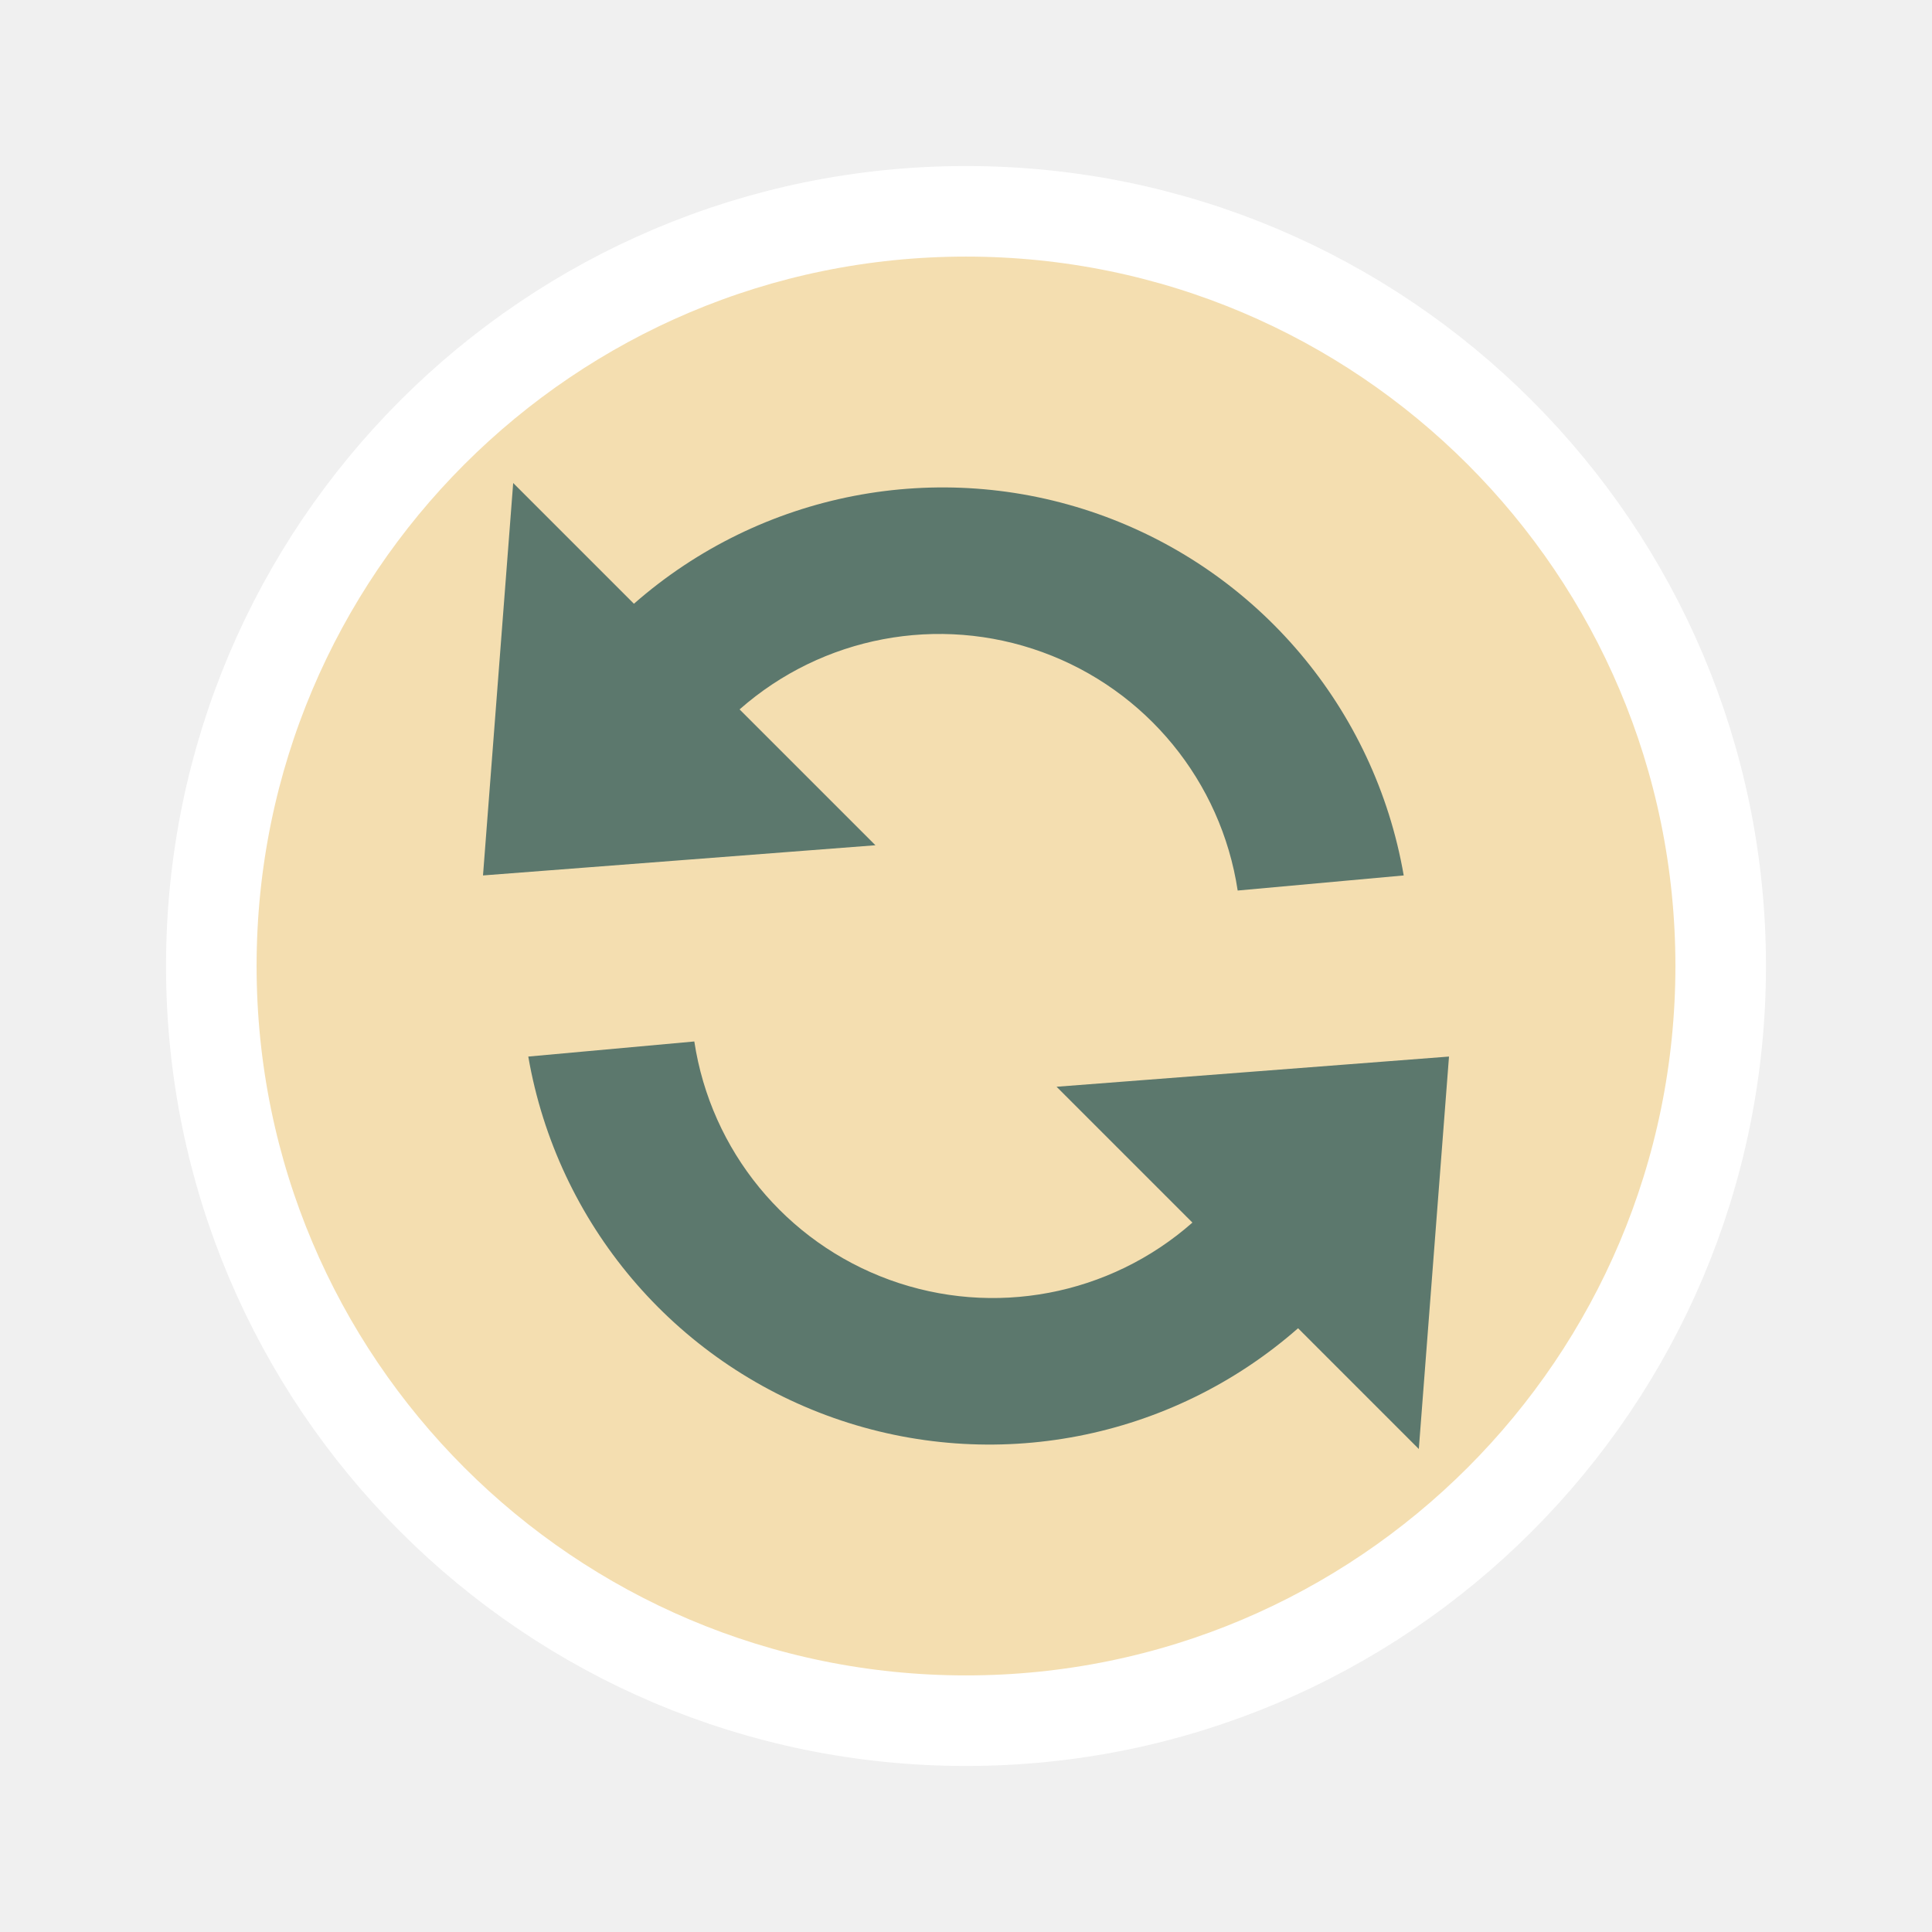
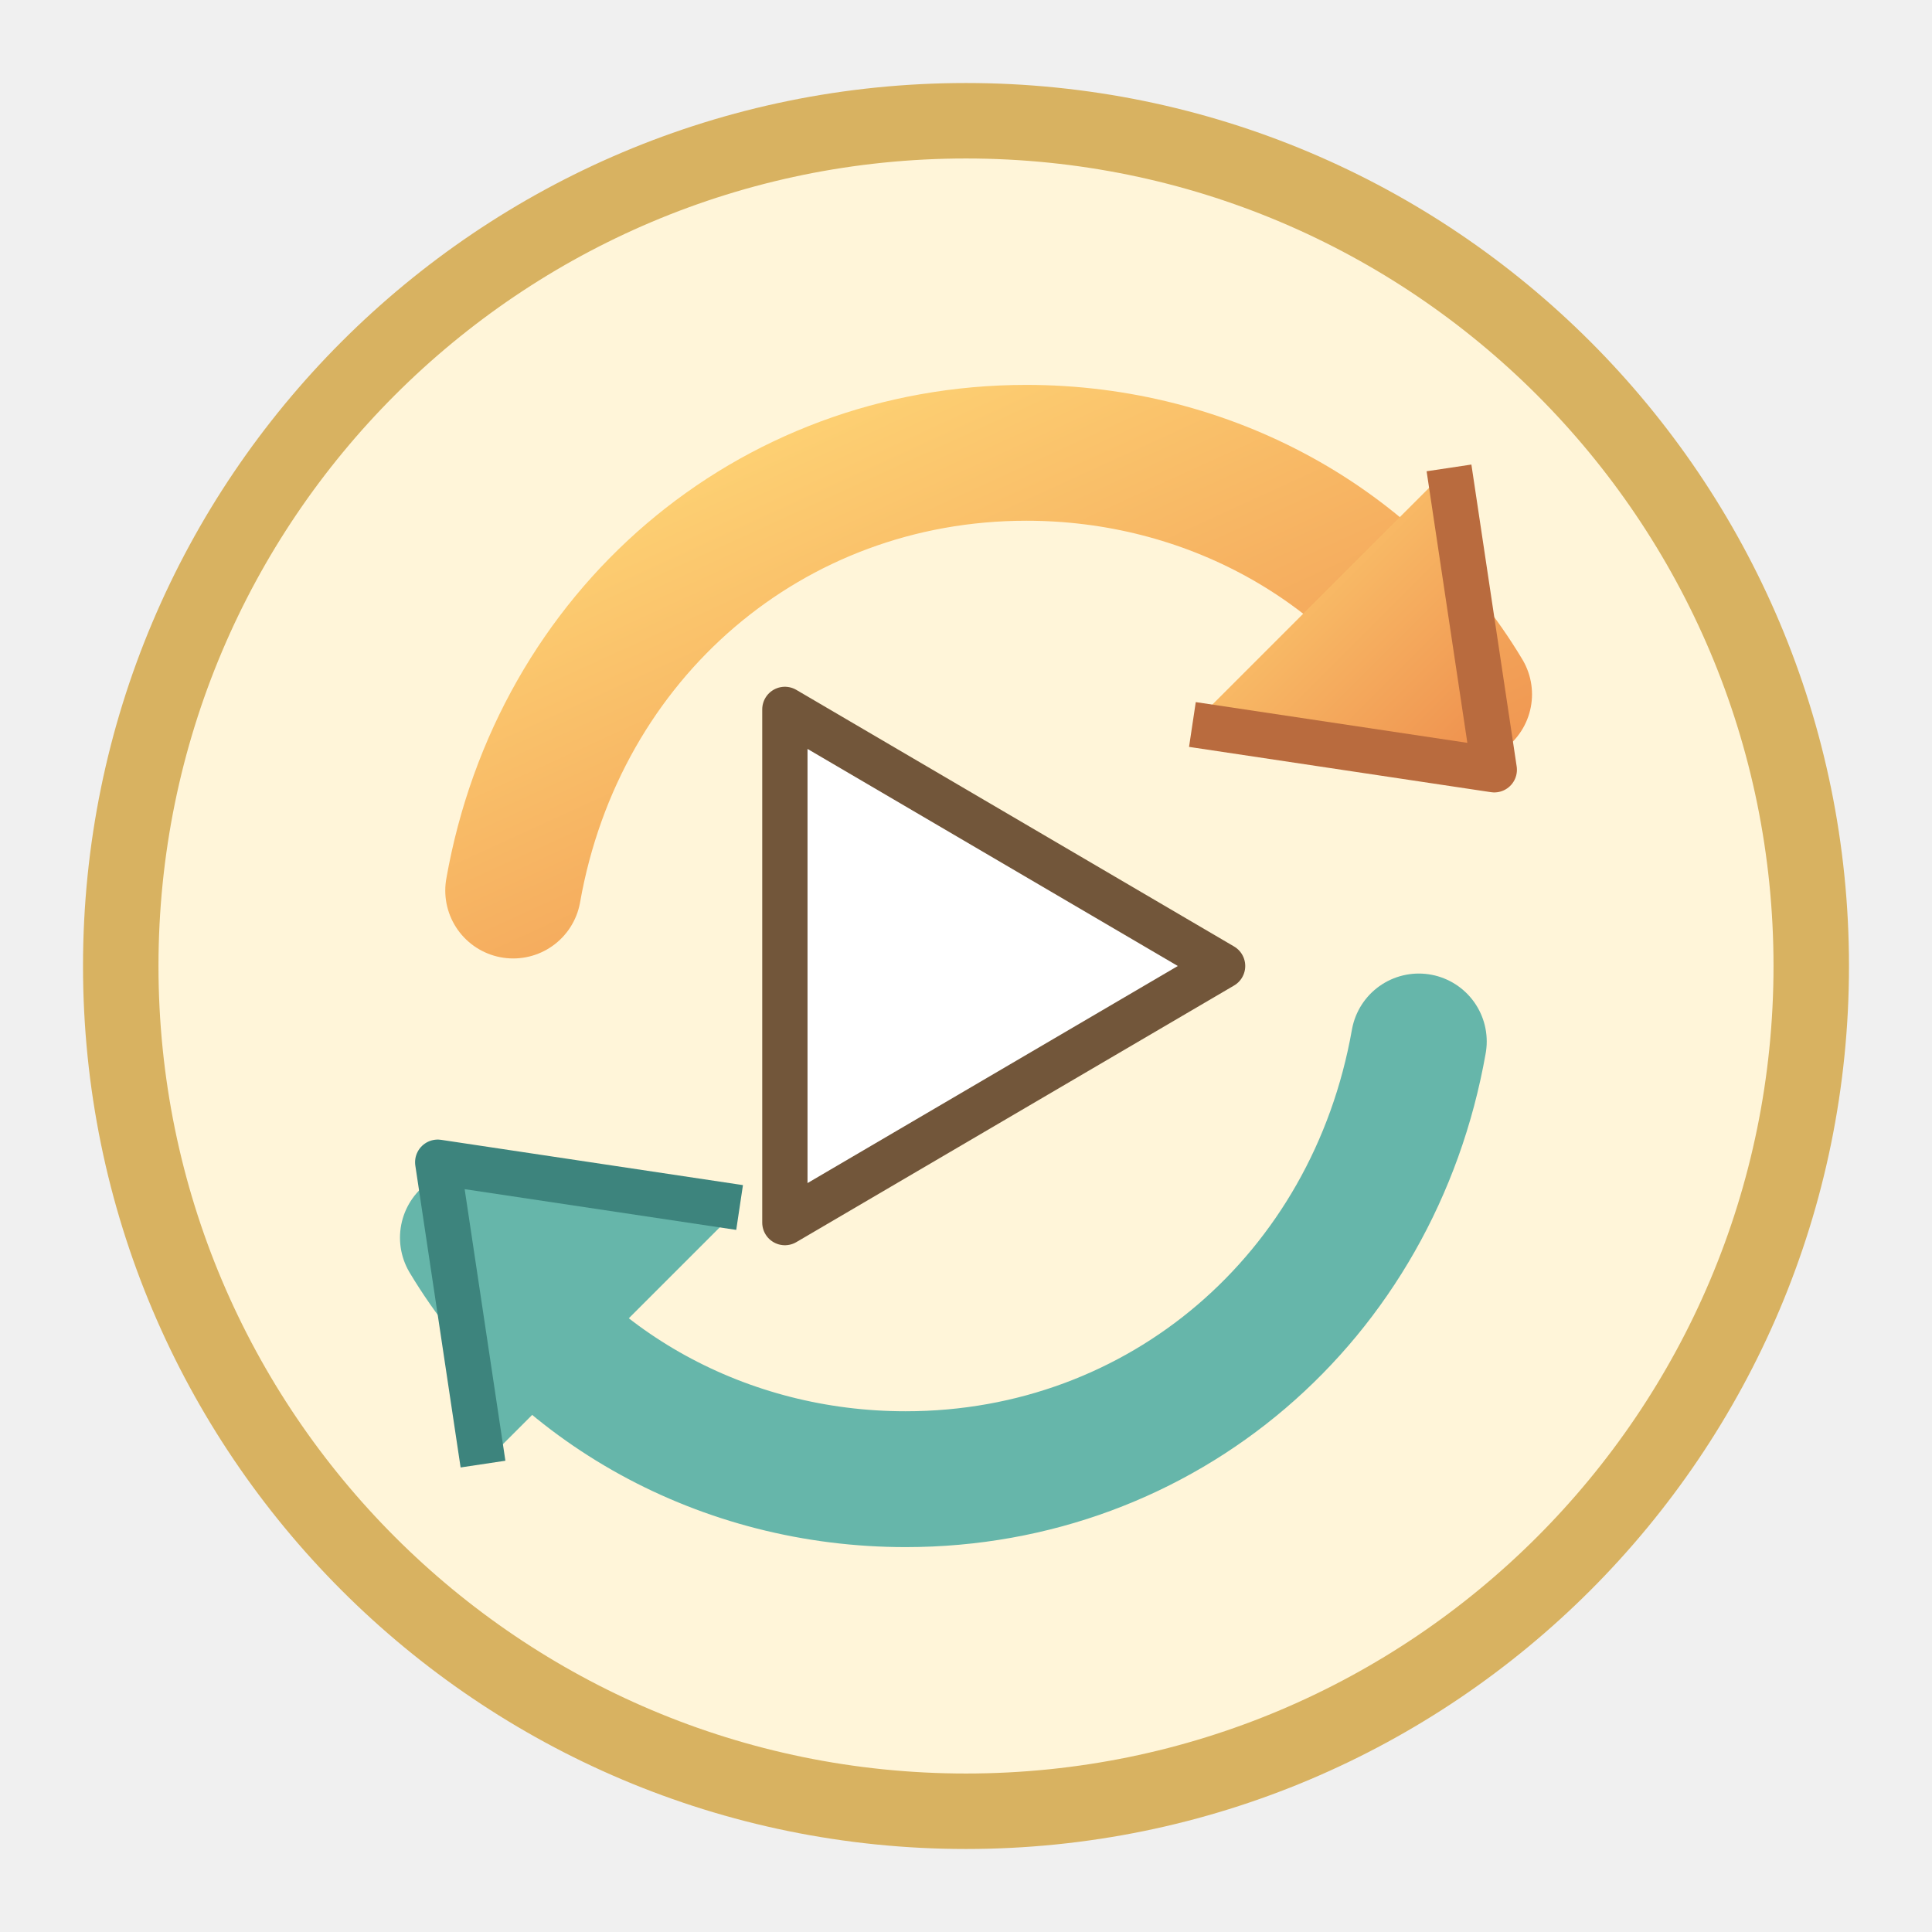
<svg xmlns="http://www.w3.org/2000/svg" viewBox="0 0 128 128">
-   <circle cx="64" cy="64" r="50" fill="#f4deb0" stroke="#fff" stroke-width="6" />
-   <path d="M35 70a31 31 0 0 0 51 18l8 8 2-26-26 2 9 9a20 20 0 0 1-33-12M93 58A31 31 0 0 0 42 40l-8-8-2 26 26-2-9-9a20 20 0 0 1 33 12" fill="#5c786d" />
+   <defs>
+     <linearGradient id="a" x1="0" y1="0" x2="1" y2="1">
+       <stop stop-color="#ffd978" />
+       <stop offset="1" stop-color="#ee8d4c" />
+     </linearGradient>
+   </defs>
+   <circle cx="64" cy="64" r="56" fill="#fff5d9" stroke="#d8b261" stroke-width="5" />
+   <path d="M34 59c3-17 17-29 34-29 12 0 23 6 29 16" fill="none" stroke="url(#a)" stroke-width="9" stroke-linecap="round" />
+   <path d="M96 31l3 20-20-3" fill="url(#a)" stroke="#b96b3e" stroke-width="3" stroke-linejoin="round" />
+   <path d="M94 69c-3 17-17 29-34 29-12 0-23-6-29-16" fill="none" stroke="#66b6aa" stroke-width="9" stroke-linecap="round" />
+   <path d="M32 97l-3-20 20 3" fill="#66b6aa" stroke="#3d847d" stroke-width="3" stroke-linejoin="round" />
+   <path d="M52 47l29 17-29 17z" fill="#fff" stroke="#72563a" stroke-width="3" stroke-linejoin="round" />
</svg>
